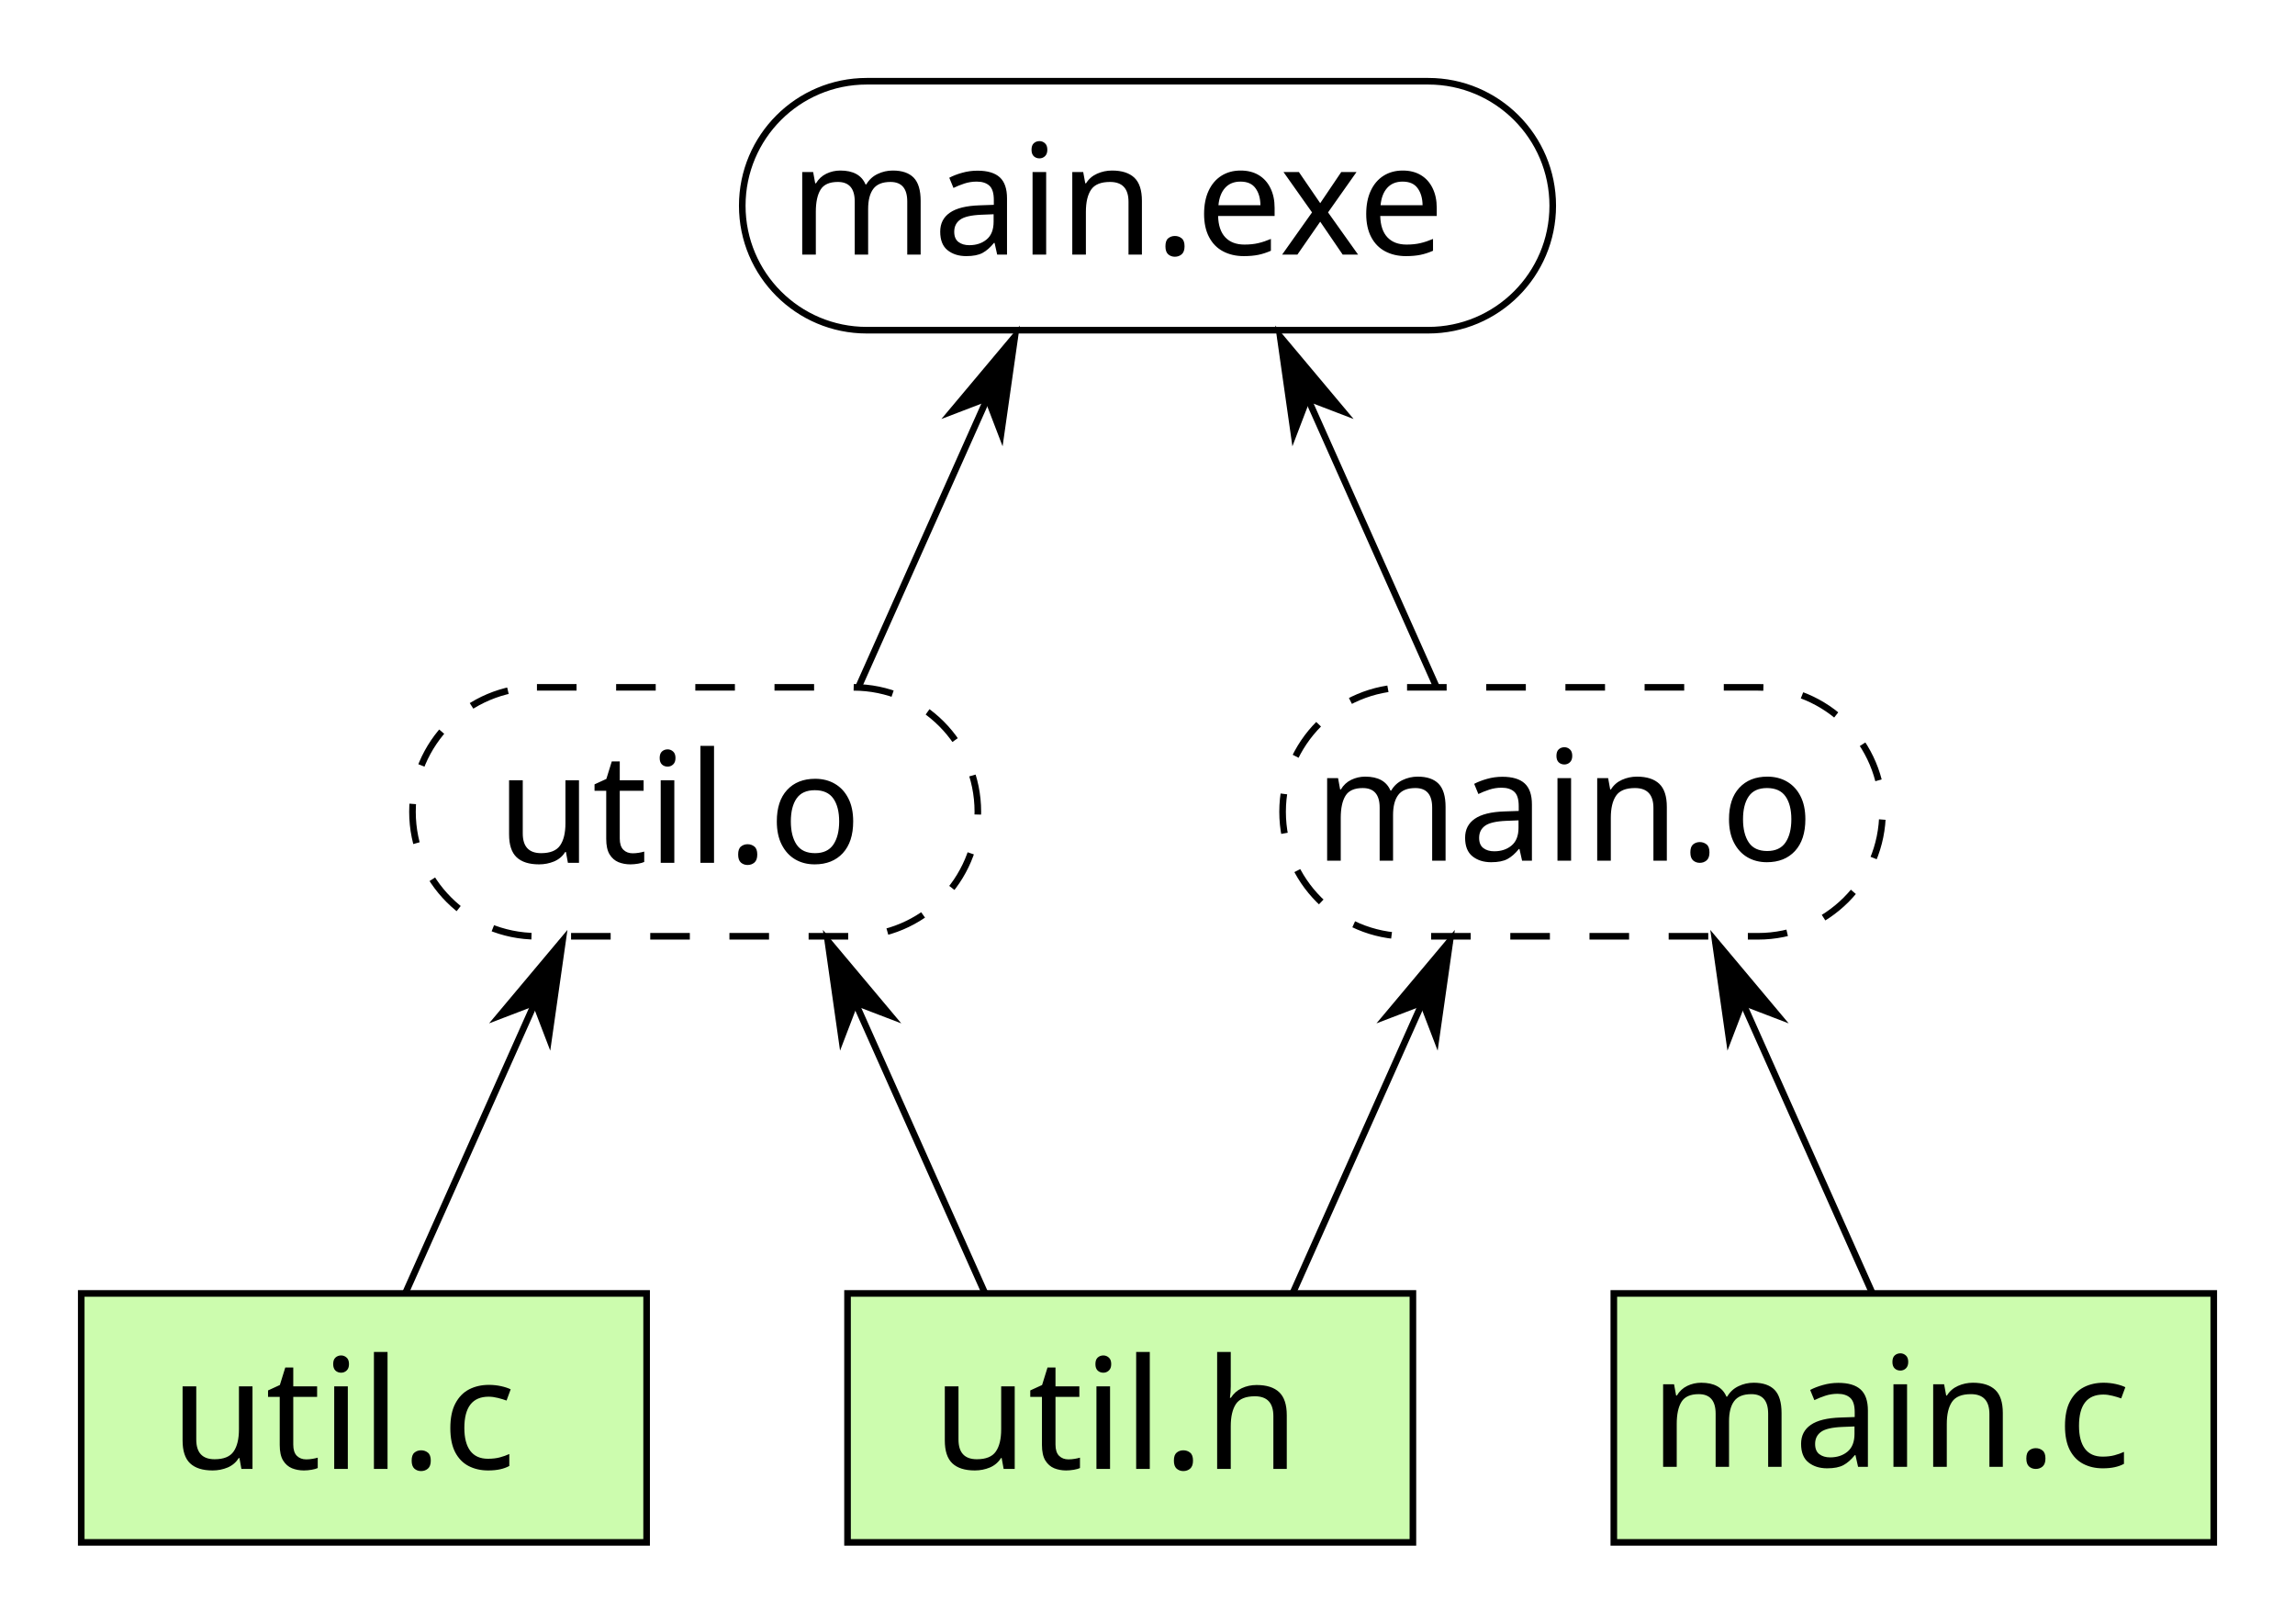
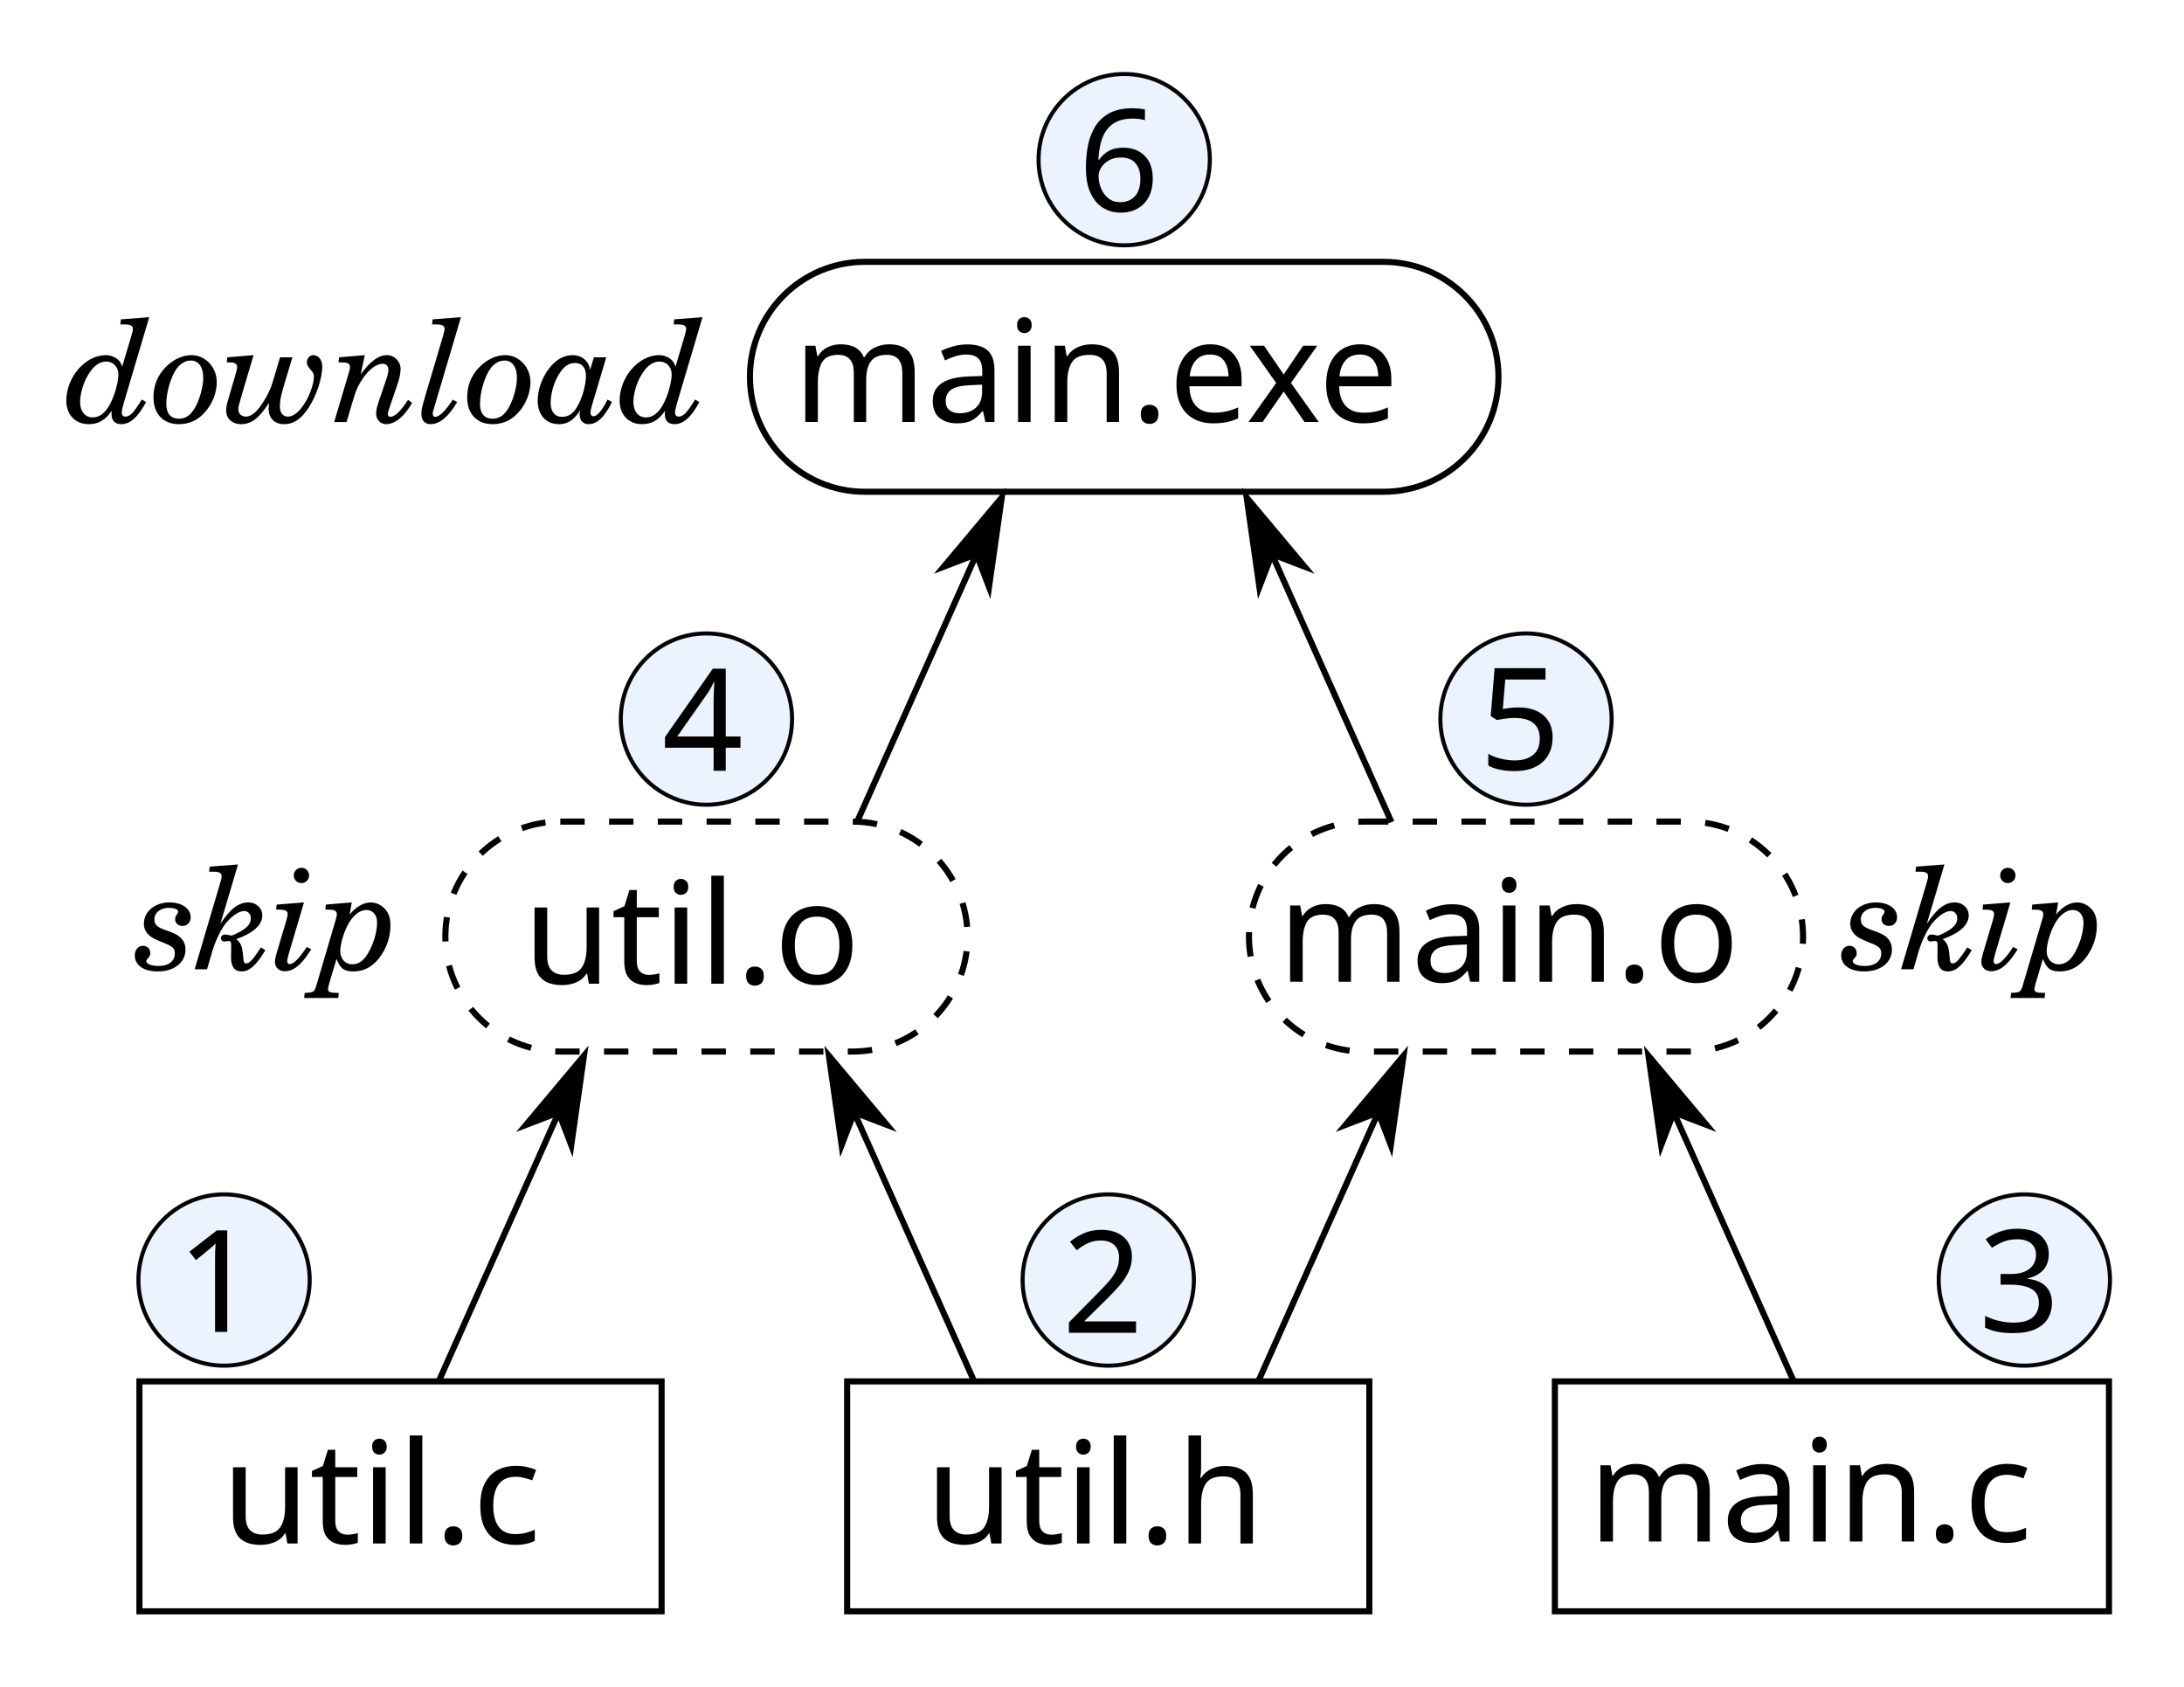
- <svg xmlns="http://www.w3.org/2000/svg" width="147.235mm" height="104.159mm" viewBox="0 0 521.698 369.067" id="svg2" version="1.1">
+ <svg xmlns="http://www.w3.org/2000/svg" width="151.708mm" height="117.134mm" viewBox="0 0 537.548 415.043" id="svg2" version="1.1">
  <defs id="defs4">
    <marker style="overflow:visible" id="marker4297" refX="0" refY="0" orient="auto">
      <path transform="matrix(-0.8,0,0,-0.8,-10,0)" style="fill:#000000;fill-opacity:1;fill-rule:evenodd;stroke:#000000;stroke-width:1pt;stroke-opacity:1" d="M 0,0 5,-5 -12.5,0 5,5 0,0 Z" id="path4299" />
    </marker>
    <marker orient="auto" refY="0" refX="0" id="marker4251" style="overflow:visible">
      <path id="path4253" d="M 0,0 5,-5 -12.5,0 5,5 0,0 Z" style="fill:#000000;fill-opacity:1;fill-rule:evenodd;stroke:#000000;stroke-width:1pt;stroke-opacity:1" transform="matrix(-0.8,0,0,-0.8,-10,0)" />
    </marker>
    <marker style="overflow:visible" id="marker4181" refX="0" refY="0" orient="auto">
      <path transform="matrix(-0.8,0,0,-0.8,-10,0)" style="fill:#000000;fill-opacity:1;fill-rule:evenodd;stroke:#000000;stroke-width:1pt;stroke-opacity:1" d="M 0,0 5,-5 -12.5,0 5,5 0,0 Z" id="path4183" />
    </marker>
    <marker orient="auto" refY="0" refX="0" id="marker4198" style="overflow:visible">
      <path id="path4200" d="M 0,0 5,-5 -12.5,0 5,5 0,0 Z" style="fill:#000000;fill-opacity:1;fill-rule:evenodd;stroke:#000000;stroke-width:1pt;stroke-opacity:1" transform="matrix(-0.8,0,0,-0.8,-10,0)" />
    </marker>
    <marker style="overflow:visible" id="marker4891" refX="0" refY="0" orient="auto">
      <path transform="matrix(-0.8,0,0,-0.8,-10,0)" style="fill:#000000;fill-opacity:1;fill-rule:evenodd;stroke:#000000;stroke-width:1pt;stroke-opacity:1" d="M 0,0 5,-5 -12.5,0 5,5 0,0 Z" id="path4893" />
    </marker>
    <marker orient="auto" refY="0" refX="0" id="Arrow1Lend" style="overflow:visible">
      <path id="path4322" d="M 0,0 5,-5 -12.5,0 5,5 0,0 Z" style="fill:#000000;fill-opacity:1;fill-rule:evenodd;stroke:#000000;stroke-width:1pt;stroke-opacity:1" transform="matrix(-0.8,0,0,-0.8,-10,0)" />
    </marker>
  </defs>
-   <g id="layer1" transform="translate(-82.14775,-140.1998)">
+   <g id="layer1" transform="translate(-66.29749,-94.22377)">
    <rect rx="28.295" style="color:#000000;clip-rule:nonzero;display:inline;overflow:visible;visibility:visible;opacity:1;isolation:auto;mix-blend-mode:normal;color-interpolation:sRGB;color-interpolation-filters:linearRGB;solid-color:#000000;solid-opacity:1;fill:none;fill-opacity:1;fill-rule:nonzero;stroke:#000000;stroke-width:1.5;stroke-linecap:butt;stroke-linejoin:miter;stroke-miterlimit:4;stroke-dasharray:none;stroke-dashoffset:8;stroke-opacity:1;color-rendering:auto;image-rendering:auto;shape-rendering:auto;text-rendering:auto;enable-background:accumulate" id="rect4216" width="184.236" height="56.59" x="250.879" y="158.666" ry="28.295" />
    <text xml:space="preserve" style="font-style:normal;font-weight:normal;font-size:35px;line-height:125%;font-family:sans-serif;letter-spacing:0px;word-spacing:0px;fill:#000000;fill-opacity:1;stroke:none;stroke-width:1.5;stroke-linecap:butt;stroke-linejoin:miter;stroke-miterlimit:4;stroke-dasharray:none;stroke-opacity:1" x="261.538" y="198.076" id="text4136">
      <tspan id="tspan4138" x="261.538" y="198.076">main.exe</tspan>
    </text>
-     <rect rx="28.295" ry="28.295" y="296.438" x="175.911" height="56.59" width="128.522" id="rect4218" style="color:#000000;clip-rule:nonzero;display:inline;overflow:visible;visibility:visible;opacity:1;isolation:auto;mix-blend-mode:normal;color-interpolation:sRGB;color-interpolation-filters:linearRGB;solid-color:#000000;solid-opacity:1;fill:none;fill-opacity:1;fill-rule:nonzero;stroke:#000000;stroke-width:1.5;stroke-linecap:butt;stroke-linejoin:miter;stroke-miterlimit:4;stroke-dasharray:9,9;stroke-dashoffset:0;stroke-opacity:1;color-rendering:auto;image-rendering:auto;shape-rendering:auto;text-rendering:auto;enable-background:accumulate" />
+     <rect rx="28.295" ry="28.295" y="296.438" x="175.911" height="56.59" width="128.522" id="rect4218" style="color:#000000;clip-rule:nonzero;display:inline;overflow:visible;visibility:visible;opacity:1;isolation:auto;mix-blend-mode:normal;color-interpolation:sRGB;color-interpolation-filters:linearRGB;solid-color:#000000;solid-opacity:1;fill:none;fill-opacity:1;fill-rule:nonzero;stroke:#000000;stroke-width:1.5;stroke-linecap:butt;stroke-linejoin:miter;stroke-miterlimit:4;stroke-dasharray:6, 6;stroke-dashoffset:0;stroke-opacity:1;color-rendering:auto;image-rendering:auto;shape-rendering:auto;text-rendering:auto;enable-background:accumulate" />
    <text id="text4140" y="336.336" x="195.106" style="font-style:normal;font-weight:normal;font-size:35px;line-height:125%;font-family:sans-serif;letter-spacing:0px;word-spacing:0px;fill:#000000;fill-opacity:1;stroke:none;stroke-width:1.5;stroke-linecap:butt;stroke-linejoin:miter;stroke-miterlimit:4;stroke-dasharray:none;stroke-opacity:1" xml:space="preserve">
      <tspan y="336.336" x="195.106" id="tspan4142">util.o</tspan>
    </text>
-     <rect rx="28.295" ry="28.295" y="296.438" x="373.704" height="56.59" width="136.379" id="rect4239-6" style="color:#000000;clip-rule:nonzero;display:inline;overflow:visible;visibility:visible;opacity:1;isolation:auto;mix-blend-mode:normal;color-interpolation:sRGB;color-interpolation-filters:linearRGB;solid-color:#000000;solid-opacity:1;fill:none;fill-opacity:1;fill-rule:nonzero;stroke:#000000;stroke-width:1.5;stroke-linecap:butt;stroke-linejoin:miter;stroke-miterlimit:4;stroke-dasharray:9,9;stroke-dashoffset:0;stroke-opacity:1;color-rendering:auto;image-rendering:auto;shape-rendering:auto;text-rendering:auto;enable-background:accumulate" />
+     <rect rx="28.295" ry="28.295" y="296.438" x="373.704" height="56.59" width="136.379" id="rect4239-6" style="color:#000000;clip-rule:nonzero;display:inline;overflow:visible;visibility:visible;opacity:1;isolation:auto;mix-blend-mode:normal;color-interpolation:sRGB;color-interpolation-filters:linearRGB;solid-color:#000000;solid-opacity:1;fill:none;fill-opacity:1;fill-rule:nonzero;stroke:#000000;stroke-width:1.5;stroke-linecap:butt;stroke-linejoin:miter;stroke-miterlimit:4;stroke-dasharray:6, 6;stroke-dashoffset:0;stroke-opacity:1;color-rendering:auto;image-rendering:auto;shape-rendering:auto;text-rendering:auto;enable-background:accumulate" />
    <text id="text4140-0" y="335.849" x="380.865" style="font-style:normal;font-weight:normal;font-size:35px;line-height:125%;font-family:sans-serif;letter-spacing:0px;word-spacing:0px;fill:#000000;fill-opacity:1;stroke:none;stroke-width:1.5;stroke-linecap:butt;stroke-linejoin:miter;stroke-miterlimit:4;stroke-dasharray:none;stroke-opacity:1" xml:space="preserve">
      <tspan y="335.849" x="380.865" id="tspan4142-8">main.o</tspan>
    </text>
-     <rect rx="0" ry="0" y="434.211" x="100.614" height="56.59" width="128.522" id="rect4235" style="color:#000000;clip-rule:nonzero;display:inline;overflow:visible;visibility:visible;opacity:1;isolation:auto;mix-blend-mode:normal;color-interpolation:sRGB;color-interpolation-filters:linearRGB;solid-color:#000000;solid-opacity:1;fill:#ccfcae;fill-opacity:1;fill-rule:nonzero;stroke:#000000;stroke-width:1.5;stroke-linecap:butt;stroke-linejoin:miter;stroke-miterlimit:4;stroke-dasharray:none;stroke-dashoffset:8;stroke-opacity:1;color-rendering:auto;image-rendering:auto;shape-rendering:auto;text-rendering:auto;enable-background:accumulate" />
+     <rect rx="0" ry="0" y="434.211" x="100.614" height="56.59" width="128.522" id="rect4235" style="color:#000000;clip-rule:nonzero;display:inline;overflow:visible;visibility:visible;opacity:1;isolation:auto;mix-blend-mode:normal;color-interpolation:sRGB;color-interpolation-filters:linearRGB;solid-color:#000000;solid-opacity:1;fill:none;fill-opacity:1;fill-rule:nonzero;stroke:#000000;stroke-width:1.5;stroke-linecap:butt;stroke-linejoin:miter;stroke-miterlimit:4;stroke-dasharray:none;stroke-dashoffset:8;stroke-opacity:1;color-rendering:auto;image-rendering:auto;shape-rendering:auto;text-rendering:auto;enable-background:accumulate" />
    <text id="text4140-4" y="474.108" x="120.886" style="font-style:normal;font-weight:normal;font-size:35px;line-height:125%;font-family:sans-serif;letter-spacing:0px;word-spacing:0px;fill:#000000;fill-opacity:1;stroke:none;stroke-width:1.5;stroke-linecap:butt;stroke-linejoin:miter;stroke-miterlimit:4;stroke-dasharray:none;stroke-opacity:1" xml:space="preserve">
      <tspan y="474.108" x="120.886" id="tspan4142-0">util.c</tspan>
    </text>
-     <rect style="color:#000000;clip-rule:nonzero;display:inline;overflow:visible;visibility:visible;opacity:1;isolation:auto;mix-blend-mode:normal;color-interpolation:sRGB;color-interpolation-filters:linearRGB;solid-color:#000000;solid-opacity:1;fill:#ccfcae;fill-opacity:1;fill-rule:nonzero;stroke:#000000;stroke-width:1.5;stroke-linecap:butt;stroke-linejoin:miter;stroke-miterlimit:4;stroke-dasharray:none;stroke-dashoffset:8;stroke-opacity:1;color-rendering:auto;image-rendering:auto;shape-rendering:auto;text-rendering:auto;enable-background:accumulate" id="rect4237" width="128.522" height="56.59" x="274.807" y="434.211" ry="0" rx="0" />
+     <rect style="color:#000000;clip-rule:nonzero;display:inline;overflow:visible;visibility:visible;opacity:1;isolation:auto;mix-blend-mode:normal;color-interpolation:sRGB;color-interpolation-filters:linearRGB;solid-color:#000000;solid-opacity:1;fill:none;fill-opacity:1;fill-rule:nonzero;stroke:#000000;stroke-width:1.5;stroke-linecap:butt;stroke-linejoin:miter;stroke-miterlimit:4;stroke-dasharray:none;stroke-dashoffset:8;stroke-opacity:1;color-rendering:auto;image-rendering:auto;shape-rendering:auto;text-rendering:auto;enable-background:accumulate" id="rect4237" width="128.522" height="56.59" x="274.807" y="434.211" ry="0" rx="0" />
    <text id="text4140-4-1" y="474.108" x="294.156" style="font-style:normal;font-weight:normal;font-size:35px;line-height:125%;font-family:sans-serif;letter-spacing:0px;word-spacing:0px;fill:#000000;fill-opacity:1;stroke:none;stroke-width:1.5;stroke-linecap:butt;stroke-linejoin:miter;stroke-miterlimit:4;stroke-dasharray:none;stroke-opacity:1" xml:space="preserve">
      <tspan y="474.108" x="294.156" id="tspan4142-0-9">util.h</tspan>
    </text>
-     <rect ry="0" y="434.211" x="449" height="56.59" width="136.379" id="rect4239" style="color:#000000;clip-rule:nonzero;display:inline;overflow:visible;visibility:visible;opacity:1;isolation:auto;mix-blend-mode:normal;color-interpolation:sRGB;color-interpolation-filters:linearRGB;solid-color:#000000;solid-opacity:1;fill:#ccfcae;fill-opacity:1;fill-rule:nonzero;stroke:#000000;stroke-width:1.5;stroke-linecap:butt;stroke-linejoin:miter;stroke-miterlimit:4;stroke-dasharray:none;stroke-dashoffset:8;stroke-opacity:1;color-rendering:auto;image-rendering:auto;shape-rendering:auto;text-rendering:auto;enable-background:accumulate" rx="0" />
+     <rect ry="0" y="434.211" x="449" height="56.59" width="136.379" id="rect4239" style="color:#000000;clip-rule:nonzero;display:inline;overflow:visible;visibility:visible;opacity:1;isolation:auto;mix-blend-mode:normal;color-interpolation:sRGB;color-interpolation-filters:linearRGB;solid-color:#000000;solid-opacity:1;fill:none;fill-opacity:1;fill-rule:nonzero;stroke:#000000;stroke-width:1.5;stroke-linecap:butt;stroke-linejoin:miter;stroke-miterlimit:4;stroke-dasharray:none;stroke-dashoffset:8;stroke-opacity:1;color-rendering:auto;image-rendering:auto;shape-rendering:auto;text-rendering:auto;enable-background:accumulate" rx="0" />
    <text id="text4140-4-1-7" y="473.621" x="457.239" style="font-style:normal;font-weight:normal;font-size:35px;line-height:125%;font-family:sans-serif;letter-spacing:0px;word-spacing:0px;fill:#000000;fill-opacity:1;stroke:none;stroke-width:1.5;stroke-linecap:butt;stroke-linejoin:miter;stroke-miterlimit:4;stroke-dasharray:none;stroke-opacity:1" xml:space="preserve">
      <tspan y="473.621" x="457.239" id="tspan4142-0-9-9">main.c</tspan>
    </text>
-     <path style="fill:none;fill-rule:evenodd;stroke:#000000;stroke-width:1.5;stroke-linecap:butt;stroke-linejoin:miter;stroke-miterlimit:4;stroke-dasharray:none;stroke-opacity:1;marker-end:url(#marker4181)" d="M 277.216,296.561 312.778,216.857" id="path4313" />
+     <path style="fill:none;fill-rule:evenodd;stroke:#000000;stroke-width:1.5;stroke-linecap:butt;stroke-linejoin:miter;stroke-miterlimit:4;stroke-dasharray:none;stroke-opacity:1;marker-end:url(#marker4181);marker-start:" d="M 277.216,296.561 312.778,216.857" id="path4313" />
    <path id="path4889" d="M 408.777,296.561 373.215,216.857" style="fill:none;fill-rule:evenodd;stroke:#000000;stroke-width:1.5;stroke-linecap:butt;stroke-linejoin:miter;stroke-miterlimit:4;stroke-dasharray:none;stroke-opacity:1;marker-end:url(#marker4251)" />
    <path id="path5111" d="M 174.391,433.942 209.953,354.238" style="fill:none;fill-rule:evenodd;stroke:#000000;stroke-width:1.5;stroke-linecap:butt;stroke-linejoin:miter;stroke-miterlimit:4;stroke-dasharray:none;stroke-opacity:1;marker-end:url(#marker4297)" />
    <path style="fill:none;fill-rule:evenodd;stroke:#000000;stroke-width:1.5;stroke-linecap:butt;stroke-linejoin:miter;stroke-miterlimit:4;stroke-dasharray:none;stroke-opacity:1;marker-end:url(#marker4891)" d="M 305.952,433.942 270.39,354.238" id="path5113" />
    <path style="fill:none;fill-rule:evenodd;stroke:#000000;stroke-width:1.5;stroke-linecap:butt;stroke-linejoin:miter;stroke-miterlimit:4;stroke-dasharray:none;stroke-opacity:1;marker-end:url(#Arrow1Lend)" d="m 376.113,433.942 35.562,-79.704" id="path5117" />
    <path id="path5119" d="M 507.674,433.942 472.112,354.238" style="fill:none;fill-rule:evenodd;stroke:#000000;stroke-width:1.5;stroke-linecap:butt;stroke-linejoin:miter;stroke-miterlimit:4;stroke-dasharray:none;stroke-opacity:1;marker-end:url(#marker4198)" />
+     <text id="text4140-41" y="332.781" x="99.503" style="font-style:normal;font-weight:normal;font-size:35px;line-height:125%;font-family:sans-serif;letter-spacing:0px;word-spacing:0px;fill:#000000;fill-opacity:1;stroke:none;stroke-width:1.5;stroke-linecap:butt;stroke-linejoin:miter;stroke-miterlimit:4;stroke-dasharray:none;stroke-opacity:1" xml:space="preserve">
+       <tspan y="332.781" x="99.503" id="tspan4142-7" style="font-style:italic;font-variant:normal;font-weight:normal;font-stretch:normal;font-family:'Century Schoolbook';-inkscape-font-specification:'Century Schoolbook Italic'">skip</tspan>
+     </text>
+     <text xml:space="preserve" style="font-style:normal;font-weight:normal;font-size:35px;line-height:125%;font-family:sans-serif;letter-spacing:0px;word-spacing:0px;fill:#000000;fill-opacity:1;stroke:none;stroke-width:1.5;stroke-linecap:butt;stroke-linejoin:miter;stroke-miterlimit:4;stroke-dasharray:none;stroke-opacity:1" x="82.51" y="198.085" id="text4834">
+       <tspan style="font-style:italic;font-variant:normal;font-weight:normal;font-stretch:normal;font-family:'Century Schoolbook';-inkscape-font-specification:'Century Schoolbook Italic'" id="tspan4836" x="82.51" y="198.085">download</tspan>
+     </text>
+     <circle style="color:#000000;clip-rule:nonzero;display:inline;overflow:visible;visibility:visible;opacity:0.98;isolation:auto;mix-blend-mode:normal;color-interpolation:sRGB;color-interpolation-filters:linearRGB;solid-color:#000000;solid-opacity:1;fill:#eaf3ff;fill-opacity:1;fill-rule:nonzero;stroke:#000000;stroke-width:1;stroke-linecap:butt;stroke-linejoin:miter;stroke-miterlimit:4;stroke-dasharray:none;stroke-dashoffset:0;stroke-opacity:1;color-rendering:auto;image-rendering:auto;shape-rendering:auto;text-rendering:auto;enable-background:accumulate" id="path4192" cx="121.443" cy="409.262" r="21.079" />
+     <text id="text4140-4-7" y="422.028" x="109.805" style="font-style:normal;font-weight:normal;font-size:35px;line-height:125%;font-family:sans-serif;letter-spacing:0px;word-spacing:0px;fill:#000000;fill-opacity:1;stroke:none;stroke-width:1.5;stroke-linecap:butt;stroke-linejoin:miter;stroke-miterlimit:4;stroke-dasharray:none;stroke-opacity:1" xml:space="preserve">
+       <tspan y="422.028" x="109.805" id="tspan4142-0-99">1</tspan>
+     </text>
+     <circle r="21.079" cy="409.262" cx="339.068" id="circle4221" style="color:#000000;clip-rule:nonzero;display:inline;overflow:visible;visibility:visible;opacity:0.98;isolation:auto;mix-blend-mode:normal;color-interpolation:sRGB;color-interpolation-filters:linearRGB;solid-color:#000000;solid-opacity:1;fill:#eaf3ff;fill-opacity:1;fill-rule:nonzero;stroke:#000000;stroke-width:1;stroke-linecap:butt;stroke-linejoin:miter;stroke-miterlimit:4;stroke-dasharray:none;stroke-dashoffset:0;stroke-opacity:1;color-rendering:auto;image-rendering:auto;shape-rendering:auto;text-rendering:auto;enable-background:accumulate" />
+     <text xml:space="preserve" style="font-style:normal;font-weight:normal;font-size:35px;line-height:125%;font-family:sans-serif;letter-spacing:0px;word-spacing:0px;fill:#000000;fill-opacity:1;stroke:none;stroke-width:1.5;stroke-linecap:butt;stroke-linejoin:miter;stroke-miterlimit:4;stroke-dasharray:none;stroke-opacity:1" x="327.703" y="422.25" id="text4223">
+       <tspan id="tspan4225" x="327.703" y="422.25">2</tspan>
+     </text>
+     <circle style="color:#000000;clip-rule:nonzero;display:inline;overflow:visible;visibility:visible;opacity:0.98;isolation:auto;mix-blend-mode:normal;color-interpolation:sRGB;color-interpolation-filters:linearRGB;solid-color:#000000;solid-opacity:1;fill:#eaf3ff;fill-opacity:1;fill-rule:nonzero;stroke:#000000;stroke-width:1;stroke-linecap:butt;stroke-linejoin:miter;stroke-miterlimit:4;stroke-dasharray:none;stroke-dashoffset:0;stroke-opacity:1;color-rendering:auto;image-rendering:auto;shape-rendering:auto;text-rendering:auto;enable-background:accumulate" id="circle4227" cx="564.55" cy="409.262" r="21.079" />
+     <text id="text4229" y="421.985" x="553.314" style="font-style:normal;font-weight:normal;font-size:35px;line-height:125%;font-family:sans-serif;letter-spacing:0px;word-spacing:0px;fill:#000000;fill-opacity:1;stroke:none;stroke-width:1.5;stroke-linecap:butt;stroke-linejoin:miter;stroke-miterlimit:4;stroke-dasharray:none;stroke-opacity:1" xml:space="preserve">
+       <tspan y="421.985" x="553.314" id="tspan4231">3</tspan>
+     </text>
+     <circle style="color:#000000;clip-rule:nonzero;display:inline;overflow:visible;visibility:visible;opacity:0.98;isolation:auto;mix-blend-mode:normal;color-interpolation:sRGB;color-interpolation-filters:linearRGB;solid-color:#000000;solid-opacity:1;fill:#eaf3ff;fill-opacity:1;fill-rule:nonzero;stroke:#000000;stroke-width:1;stroke-linecap:butt;stroke-linejoin:miter;stroke-miterlimit:4;stroke-dasharray:none;stroke-dashoffset:0;stroke-opacity:1;color-rendering:auto;image-rendering:auto;shape-rendering:auto;text-rendering:auto;enable-background:accumulate" id="path4192-3" cx="240.172" cy="271.204" r="21.079" />
+     <text id="text4140-4-7-9" y="283.928" x="229.234" style="font-style:normal;font-weight:normal;font-size:35px;line-height:125%;font-family:sans-serif;letter-spacing:0px;word-spacing:0px;fill:#000000;fill-opacity:1;stroke:none;stroke-width:1.5;stroke-linecap:butt;stroke-linejoin:miter;stroke-miterlimit:4;stroke-dasharray:none;stroke-opacity:1" xml:space="preserve">
+       <tspan y="283.928" x="229.234" id="tspan4142-0-99-6">4</tspan>
+     </text>
+     <circle style="color:#000000;clip-rule:nonzero;display:inline;overflow:visible;visibility:visible;opacity:0.98;isolation:auto;mix-blend-mode:normal;color-interpolation:sRGB;color-interpolation-filters:linearRGB;solid-color:#000000;solid-opacity:1;fill:#eaf3ff;fill-opacity:1;fill-rule:nonzero;stroke:#000000;stroke-width:1;stroke-linecap:butt;stroke-linejoin:miter;stroke-miterlimit:4;stroke-dasharray:none;stroke-dashoffset:0;stroke-opacity:1;color-rendering:auto;image-rendering:auto;shape-rendering:auto;text-rendering:auto;enable-background:accumulate" id="circle4227-0" cx="441.893" cy="271.204" r="21.079" />
+     <text id="text4229-6" y="283.663" x="430.409" style="font-style:normal;font-weight:normal;font-size:35px;line-height:125%;font-family:sans-serif;letter-spacing:0px;word-spacing:0px;fill:#000000;fill-opacity:1;stroke:none;stroke-width:1.5;stroke-linecap:butt;stroke-linejoin:miter;stroke-miterlimit:4;stroke-dasharray:none;stroke-opacity:1" xml:space="preserve">
+       <tspan y="283.663" x="430.409" id="tspan4231-4">5</tspan>
+     </text>
+     <circle style="color:#000000;clip-rule:nonzero;display:inline;overflow:visible;visibility:visible;opacity:0.98;isolation:auto;mix-blend-mode:normal;color-interpolation:sRGB;color-interpolation-filters:linearRGB;solid-color:#000000;solid-opacity:1;fill:#eaf3ff;fill-opacity:1;fill-rule:nonzero;stroke:#000000;stroke-width:1;stroke-linecap:butt;stroke-linejoin:miter;stroke-miterlimit:4;stroke-dasharray:none;stroke-dashoffset:0;stroke-opacity:1;color-rendering:auto;image-rendering:auto;shape-rendering:auto;text-rendering:auto;enable-background:accumulate" id="circle4227-0-1" cx="342.997" cy="133.519" r="21.079" />
+     <text id="text4229-6-5" y="146.217" x="331.649" style="font-style:normal;font-weight:normal;font-size:35px;line-height:125%;font-family:sans-serif;letter-spacing:0px;word-spacing:0px;fill:#000000;fill-opacity:1;stroke:none;stroke-width:1.5;stroke-linecap:butt;stroke-linejoin:miter;stroke-miterlimit:4;stroke-dasharray:none;stroke-opacity:1" xml:space="preserve">
+       <tspan y="146.217" x="331.649" id="tspan4231-4-3">6</tspan>
+     </text>
+     <text xml:space="preserve" style="font-style:normal;font-weight:normal;font-size:35px;line-height:125%;font-family:sans-serif;letter-spacing:0px;word-spacing:0px;fill:#000000;fill-opacity:1;stroke:none;stroke-width:1.5;stroke-linecap:butt;stroke-linejoin:miter;stroke-miterlimit:4;stroke-dasharray:none;stroke-opacity:1" x="519.503" y="332.781" id="text4235">
+       <tspan style="font-style:italic;font-variant:normal;font-weight:normal;font-stretch:normal;font-family:'Century Schoolbook';-inkscape-font-specification:'Century Schoolbook Italic'" id="tspan4237" x="519.503" y="332.781">skip</tspan>
+     </text>
  </g>
</svg>
